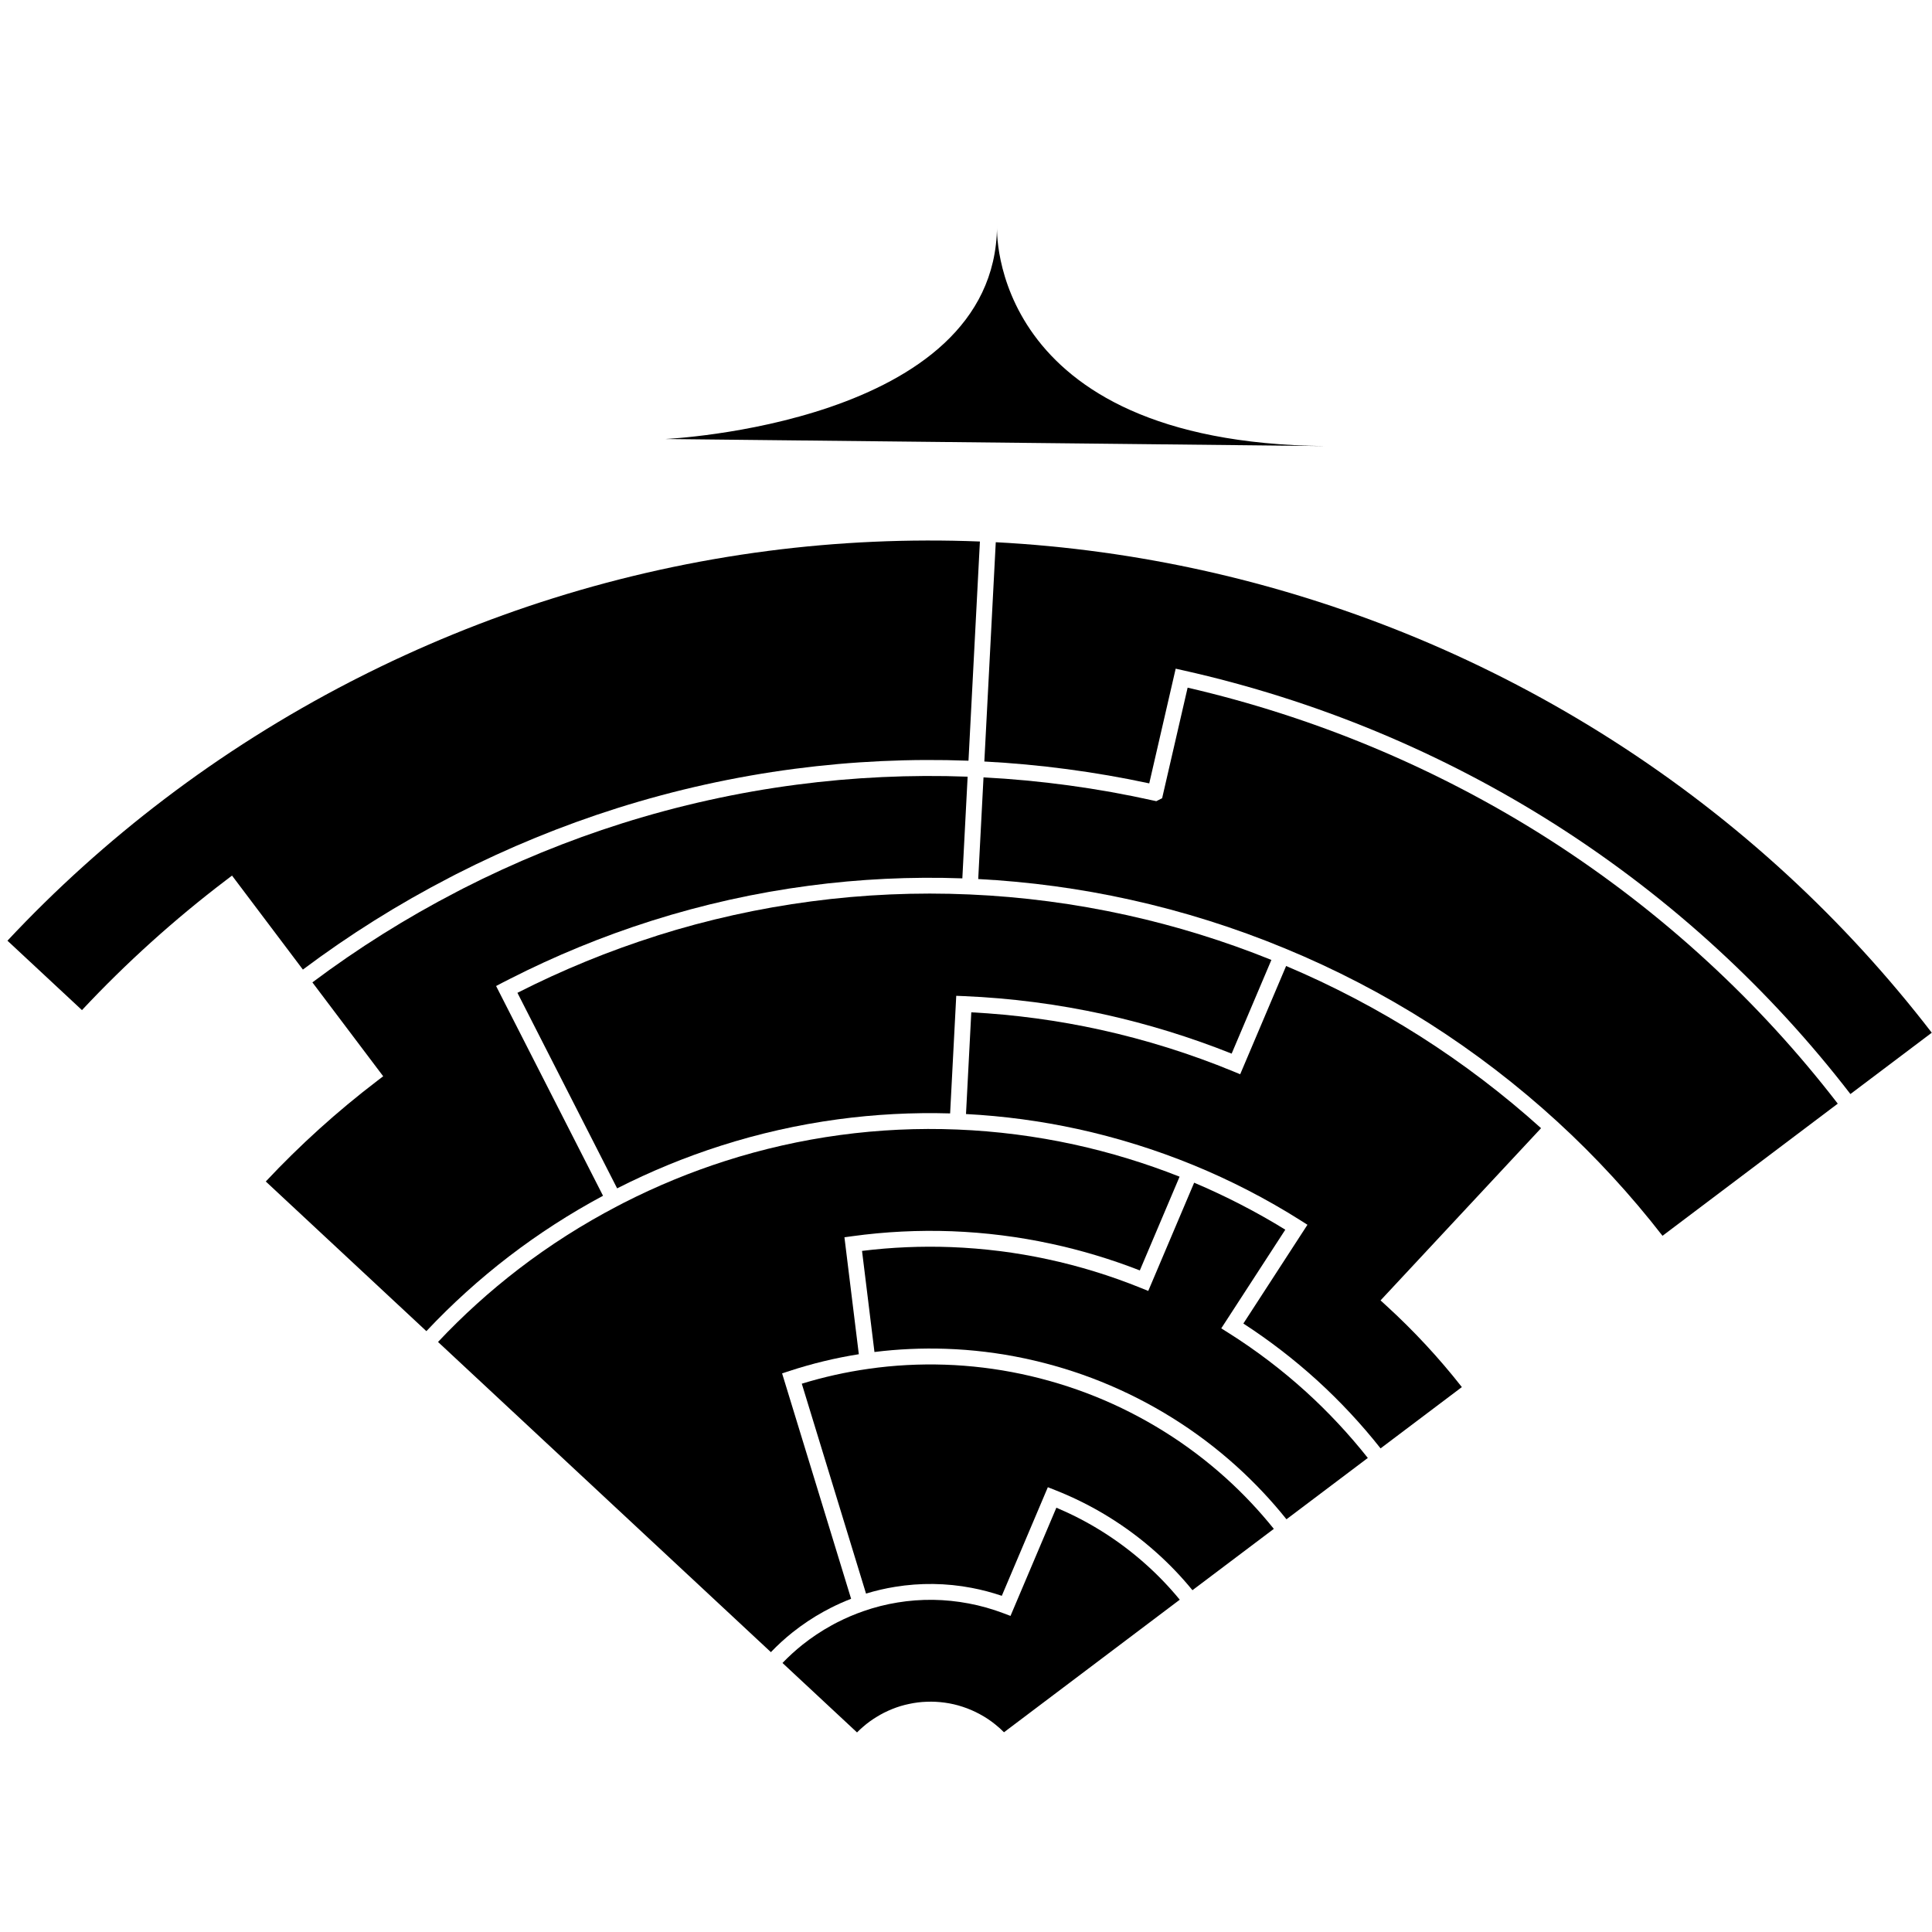
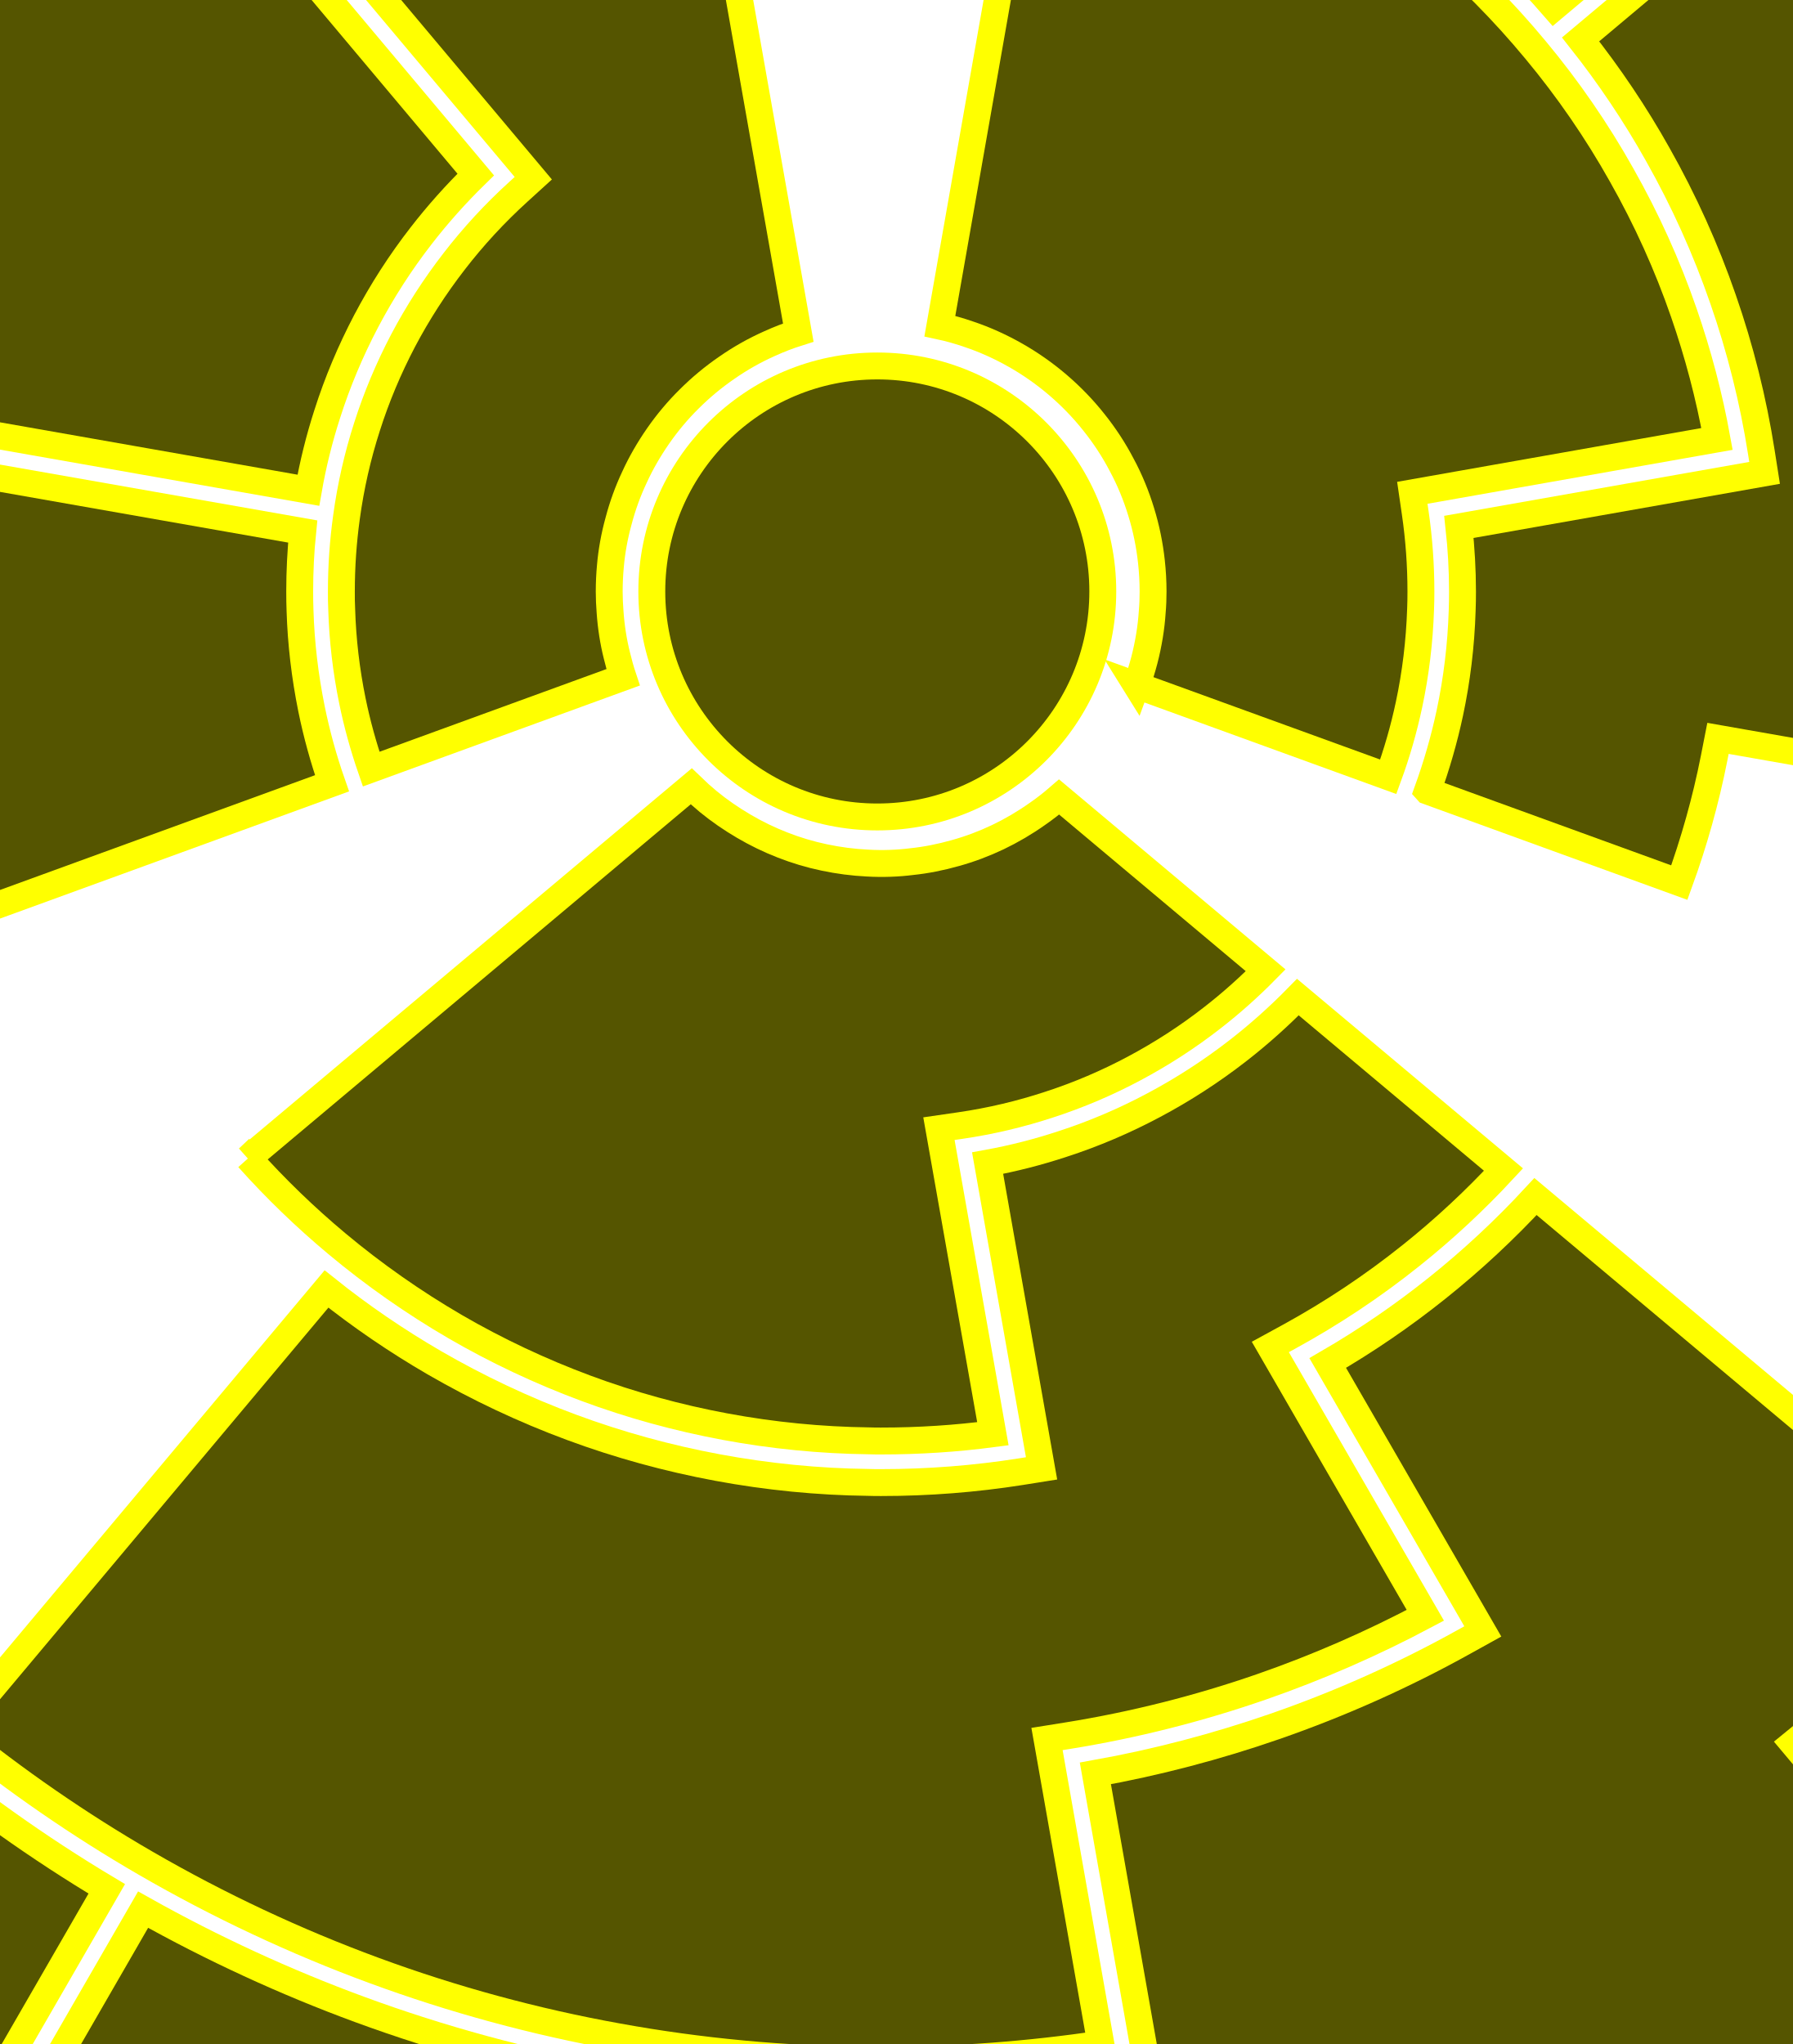
- <svg xmlns="http://www.w3.org/2000/svg" id="Layer_2" data-name="Layer 2" viewBox="0 0 160 160" preserveAspectRatio="xMaxYMid" class="min-h-0 w-full min-w-0 flex-1" version="1.1" width="160" height="160">
+ <svg xmlns="http://www.w3.org/2000/svg" id="Layer_2" data-name="Layer 2" viewBox="0 0 200 228" preserveAspectRatio="xMaxYMid" class="min-h-0 w-full min-w-0 flex-1" version="1.1" width="200" height="228">
  <defs id="defs6">
    <filter id="shadow" x="-0.5" y="-0.5" width="2" height="2">
      <feDropShadow dx="5" dy="5" stdDeviation="2" flood-color="rgba(255,255,0, 1.0)" />
    </filter>
    <filter id="glow">
      <feGaussianBlur class="blur" result="coloredBlur" stdDeviation="4" id="feGaussianBlur1" />
      <feMerge id="feMerge4">
        <feMergeNode in="coloredBlur" id="feMergeNode1" />
        <feMergeNode in="coloredBlur" id="feMergeNode2" />
        <feMergeNode in="coloredBlur" id="feMergeNode3" />
        <feMergeNode in="SourceGraphic" id="feMergeNode4" />
      </feMerge>
    </filter>
    <filter id="glow-red" x="-0.5" y="-0.5" width="2" height="2">
      <feGaussianBlur in="SourceGraphic" result="blur" stdDeviation="6" id="feGaussianBlur4" />
      <feFlood flood-color="rgba(255,0,0,0.6)" result="color" id="feFlood4" />
      <feComposite in="color" in2="blur" operator="in" result="redGlow" id="feComposite4" />
      <feMerge id="feMerge6">
        <feMergeNode in="redGlow" id="feMergeNode5" />
        <feMergeNode in="SourceGraphic" id="feMergeNode6" />
      </feMerge>
    </filter>
- 
- =</defs>
-   <path id="1-1" data-name="1" data-faction="cyborgs" class="sector captured " d="m 87.483,124.864 -3.798,8.959 -0.592,-0.224 c -0.94,-0.356 -1.907,-0.627 -2.872,-0.808 -0.97,-0.184 -1.963,-0.286 -2.949,-0.3 -0.985,-0.011 -1.972,0.061 -2.932,0.22 -0.957,0.154 -1.911,0.395 -2.834,0.719 -0.725,0.251 -1.447,0.558 -2.152,0.917 -0.169,0.086 -0.335,0.171 -0.496,0.265 -0.842,0.461 -1.65,1 -2.409,1.605 -0.575,0.458 -1.128,0.964 -1.647,1.503 l 6.173,5.752 c 0.163,-0.166 0.336,-0.325 0.515,-0.478 0.347,-0.304 0.735,-0.584 1.142,-0.827 0.171,-0.105 0.358,-0.212 0.548,-0.309 0.246,-0.125 0.491,-0.235 0.726,-0.329 0.435,-0.177 0.903,-0.318 1.386,-0.417 0.475,-0.104 0.968,-0.166 1.46,-0.18 0.482,-0.021 0.985,0.005 1.489,0.074 0.511,0.07 1.009,0.185 1.478,0.341 0.491,0.16 0.968,0.365 1.416,0.609 0.458,0.245 0.895,0.535 1.297,0.861 0.248,0.198 0.487,0.412 0.714,0.642 l 14.557,-10.978 c -0.864,-1.053 -1.808,-2.037 -2.819,-2.938 -1.166,-1.043 -2.438,-1.994 -3.788,-2.825 -1.151,-0.708 -2.366,-1.331 -3.613,-1.858 z" style="stroke-width:0.263" />
-   <path id="1-2" data-name="2" data-faction="cyborgs" class="sector captured " d="m 66.401,114.591 5.32,17.384 c 0.79,-0.243 1.598,-0.431 2.408,-0.56 1.034,-0.17 2.097,-0.249 3.16,-0.236 1.066,0.014 2.136,0.121 3.179,0.322 0.836,0.158 1.674,0.38 2.497,0.657 l 3.813,-8.993 0.594,0.234 c 1.53,0.601 3.015,1.343 4.415,2.205 v 0 c 1.415,0.872 2.752,1.869 3.973,2.964 1.073,0.955 2.078,2.006 2.994,3.126 l 6.739,-5.08 c -1.202,-1.497 -2.533,-2.91 -3.964,-4.202 -1.585,-1.431 -3.31,-2.733 -5.129,-3.865 -1.803,-1.125 -3.723,-2.103 -5.709,-2.902 -1.97,-0.793 -4.025,-1.415 -6.105,-1.857 -2.08,-0.441 -4.206,-0.7 -6.316,-0.77 -2.125,-0.071 -4.256,0.042 -6.331,0.341 -1.866,0.263 -3.726,0.677 -5.542,1.234 z" style="stroke-width:0.263" />
-   <path id="1-3" data-name="3" data-faction="cyborgs" class="sector captured " d="m 97.683,97.445 c -2.83,-1.119 -5.76,-2.012 -8.721,-2.66 -3.17,-0.692 -6.428,-1.111 -9.68,-1.242 -3.248,-0.133 -6.52,0.021 -9.726,0.457 -3.209,0.435 -6.4,1.155 -9.48,2.143 -2.869,0.916 -5.703,2.083 -8.422,3.468 -0.176,0.089 -0.349,0.178 -0.517,0.27 -2.869,1.497 -5.618,3.246 -8.176,5.207 -2.39,1.834 -4.637,3.867 -6.686,6.047 l 27.567,25.689 c 0.562,-0.587 1.162,-1.135 1.79,-1.635 0.819,-0.65 1.69,-1.233 2.592,-1.728 0.172,-0.096 0.354,-0.192 0.539,-0.286 0.564,-0.288 1.141,-0.546 1.722,-0.771 l -5.715,-18.667 0.612,-0.2 c 1.876,-0.614 3.804,-1.08 5.742,-1.386 l -1.191,-9.685 0.642,-0.088 c 2.723,-0.376 5.5,-0.513 8.257,-0.411 2.764,0.105 5.532,0.453 8.224,1.037 2.477,0.531 4.944,1.274 7.34,2.207 l 3.292,-7.763 z" style="stroke-width:0.263" />
-   <path id="1-4" data-name="4" data-faction="cyborgs" class="sector captured " d="m 71.39,103.597 1.029,8.37 c 1.939,-0.242 3.92,-0.331 5.898,-0.265 2.187,0.071 4.386,0.34 6.542,0.796 2.153,0.457 4.281,1.102 6.322,1.923 2.056,0.828 4.047,1.841 5.915,3.007 1.885,1.175 3.671,2.522 5.313,4.007 1.492,1.349 2.88,2.822 4.131,4.385 l 6.737,-5.079 c -1.546,-1.952 -3.261,-3.79 -5.104,-5.467 -1.998,-1.814 -4.173,-3.467 -6.469,-4.91 l -0.565,-0.355 5.305,-8.172 c -2.403,-1.48 -4.938,-2.785 -7.549,-3.891 l -3.802,8.964 -0.599,-0.243 c -2.513,-1.018 -5.112,-1.817 -7.726,-2.379 -2.62,-0.568 -5.311,-0.905 -7.997,-1.008 -2.463,-0.093 -4.944,0.012 -7.385,0.315 z" style="stroke-width:0.263" />
-   <path id="1-5" data-name="5" data-faction="cyborgs" class="sector captured " d="M 80.438,83.84 80,92.26 c 3.109,0.162 6.216,0.579 9.243,1.24 3.25,0.71 6.465,1.712 9.554,2.975 3.1,1.267 6.099,2.816 8.918,4.598 l 0.562,0.357 -5.307,8.179 c 2.155,1.398 4.2,2.975 6.093,4.692 1.903,1.732 3.675,3.629 5.27,5.648 l 6.732,-5.076 c -1.888,-2.409 -3.987,-4.67 -6.243,-6.73 l -0.491,-0.449 13.293,-14.263 C 124.52,90.635 121.161,88.078 117.626,85.829 114.093,83.585 110.357,81.625 106.511,80 l -3.804,8.965 -0.601,-0.248 C 98.569,87.262 94.886,86.109 91.154,85.285 87.632,84.51 84.03,84.024 80.439,83.836 Z" style="stroke-width:0.263" />
-   <path id="1-6" data-name="6" data-faction="cyborgs" class="sector captured " d="m 54.421,77.485 -0.053,0.018 c -3.927,1.243 -7.801,2.827 -11.517,4.718 l 8.257,16.194 c 2.767,-1.407 5.65,-2.592 8.567,-3.524 3.152,-1.01 6.417,-1.747 9.703,-2.192 3.068,-0.416 6.196,-0.582 9.307,-0.491 l 0.507,-9.739 0.65,0.026 c 3.883,0.163 7.781,0.67 11.592,1.509 v 0 c 3.592,0.792 7.145,1.888 10.566,3.253 l 3.291,-7.76 C 101.43,77.937 97.413,76.692 93.34,75.791 89.058,74.843 84.669,74.265 80.294,74.075 c -4.385,-0.194 -8.8,-2e-4 -13.123,0.575 -4.31,0.568 -8.598,1.519 -12.749,2.832 z" style="stroke-width:0.263" />
-   <path id="1-7" data-name="7" data-faction="cyborgs" class="sector captured " d="m 31.742,89.126 -0.52,0.398 c -3.295,2.513 -6.391,5.312 -9.211,8.322 l 13.3,12.394 c 2.098,-2.234 4.4,-4.316 6.847,-6.194 2.448,-1.876 5.064,-3.562 7.782,-5.018 l -8.856,-17.37 0.575,-0.302 c 0.183,-0.093 0.365,-0.186 0.548,-0.279 3.777,-1.925 7.717,-3.543 11.712,-4.808 l 0.05,-0.017 c 4.241,-1.344 8.623,-2.32 13.027,-2.9 4.185,-0.557 8.455,-0.762 12.701,-0.61 l 0.438,-8.421 c -4.715,-0.176 -9.475,0.046 -14.158,0.662 -4.884,0.639 -9.75,1.717 -14.467,3.206 -4.483,1.414 -8.901,3.223 -13.133,5.379 -0.178,0.091 -0.356,0.181 -0.529,0.276 -4.198,2.171 -8.221,4.696 -11.977,7.513 l 5.866,7.778 z" style="stroke-width:0.263" />
-   <path id="1-8" data-name="8" data-faction="cyborgs" class="sector captured " d="m 81.45,64.377 -0.438,8.421 c 4.231,0.222 8.471,0.796 12.612,1.716 4.365,0.965 8.667,2.322 12.787,4.028 4.126,1.7 8.136,3.781 11.918,6.184 3.786,2.41 7.375,5.165 10.671,8.188 3.145,2.884 6.064,6.055 8.681,9.43 l 14.515,-10.944 c -3.255,-4.223 -6.885,-8.185 -10.794,-11.777 -4.06,-3.742 -8.491,-7.152 -13.167,-10.141 -4.65,-2.967 -9.602,-5.547 -14.716,-7.67 -4.897,-2.033 -9.996,-3.668 -15.165,-4.863 l -2.111,9.155 -0.482,0.246 -0.232,-0.05 C 90.906,65.27 86.173,64.625 81.452,64.379 Z" style="stroke-width:0.263" />
-   <path id="1-9" data-name="9" data-faction="cyborgs" class="sector in_progress " d="m 81.154,44.846 c -5.866,-0.235 -11.77,0.029 -17.556,0.78 -6.018,0.78 -12.002,2.098 -17.789,3.917 -5.557,1.743 -11.033,3.982 -16.274,6.652 -0.18,0.092 -0.363,0.185 -0.543,0.277 -5.406,2.793 -10.578,6.056 -15.374,9.704 -4.649,3.531 -9.021,7.473 -13.001,11.728 l 6.171,5.749 C 10.436,79.755 14.439,76.143 18.69,72.912 l 0.525,-0.4 5.869,7.785 c 3.814,-2.861 7.9,-5.424 12.154,-7.623 0.171,-0.093 0.358,-0.188 0.548,-0.285 4.295,-2.188 8.781,-4.026 13.332,-5.463 v 0 c 4.79,-1.512 9.731,-2.607 14.692,-3.256 4.761,-0.626 9.602,-0.851 14.396,-0.671 l 0.946,-18.158 z" style="stroke-width:0.263" />
-   <path id="1-10" data-name="10" data-faction="cyborgs" class="sector lost " d="m 82.465,44.907 -0.946,18.158 c 4.579,0.239 9.167,0.848 13.657,1.811 l 2.189,-9.499 0.636,0.142 c 5.463,1.222 10.852,2.928 16.019,5.074 5.185,2.152 10.205,4.768 14.918,7.776 4.741,3.03 9.234,6.487 13.35,10.28 3.968,3.648 7.649,7.666 10.956,11.955 l 6.737,-5.079 c -3.602,-4.678 -7.614,-9.061 -11.935,-13.043 -4.483,-4.132 -9.364,-7.893 -14.507,-11.178 -5.128,-3.278 -10.583,-6.13 -16.218,-8.474 C 111.705,50.495 105.845,48.634 99.904,47.302 94.175,46.017 88.313,45.21 82.464,44.904 Z" style="stroke-width:0.263" />
-   <path id="1-11" data-name="11" data-faction="cyborgs" class="sector lost" d="M 109.675,36.943 55.082,36.357 c 0,0 27.314,-1.211 27.488,-17.587 0,0 -0.865,17.871 27.103,18.171 z" style="stroke-width:0.263" />
+   </defs>
+   <path id="0-1" data-name="1" data-faction="bugs" class="sector lost idle" d="m 126.757,76.437 28.097,10.21 c 0.969,-2.646 1.742,-5.347 2.32,-8.068 0.736,-3.447 1.165,-7.015 1.286,-10.62 0.028,-0.671 0.037,-1.314 0.037,-1.975 0,-2.953 -0.214,-5.906 -0.633,-8.776 l -0.326,-2.236 33.985,-6.009 c -0.866,-4.788 -2.115,-9.512 -3.698,-14.077 -1.826,-5.292 -4.164,-10.462 -6.95,-15.381 -2.748,-4.9 -5.972,-9.586 -9.586,-13.927 -3.596,-4.341 -7.602,-8.394 -11.925,-12.027 -4.276,-3.624 -8.943,-6.903 -13.862,-9.745 -4.91,-2.823 -10.089,-5.208 -15.381,-7.09 -4.574,-1.64 -9.316,-2.916 -14.114,-3.82 l -11.17,63.479 c 1.09,0.233 2.161,0.54 3.214,0.904 1.789,0.596 3.559,1.397 5.245,2.357 1.64,0.932 3.223,2.04 4.695,3.298 1.481,1.267 2.823,2.655 4.006,4.146 1.211,1.509 2.264,3.121 3.13,4.788 0.876,1.621 1.612,3.4 2.171,5.245 0.55,1.779 0.932,3.643 1.137,5.524 0.121,1.09 0.186,2.217 0.186,3.354 0,0.764 -0.028,1.519 -0.093,2.254 -0.112,1.742 -0.41,3.577 -0.885,5.413 -0.252,0.95 -0.54,1.882 -0.876,2.795 z" style="stroke-width:3;fill:#555500;fill-opacity:1;stroke:#ffff00;stroke-opacity:1;stroke-dasharray:none" />
+   <path id="0-2" data-name="2" data-faction="bugs" class="sector lost idle" d="m 159.233,88.241 28.088,10.21 c 1.649,-4.537 2.953,-9.186 3.875,-13.853 l 0.438,-2.236 34.013,5.981 c 1.174,-6.708 1.817,-13.546 1.91,-20.374 0,-0.661 0.019,-1.332 0.019,-1.984 0,-6.968 -0.559,-13.955 -1.668,-20.765 -1.211,-7.537 -3.102,-14.99 -5.627,-22.154 -2.515,-7.164 -5.711,-14.179 -9.502,-20.849 -3.372,-5.944 -7.257,-11.673 -11.571,-17.048 L 176.309,4.396 c 3.205,4.052 6.093,8.347 8.599,12.819 2.916,5.161 5.366,10.592 7.285,16.145 1.928,5.534 3.372,11.3 4.285,17.132 l 0.354,2.254 -34.097,6.027 c 0.261,2.376 0.401,4.788 0.401,7.201 0,0.717 -0.009,1.435 -0.037,2.143 -0.121,3.857 -0.587,7.714 -1.379,11.421 -0.624,2.925 -1.463,5.841 -2.497,8.692 z" style="stroke-width:3;fill:#555500;fill-opacity:1;stroke:#ffff00;stroke-opacity:1;stroke-dasharray:none" />
+   <path id="0-3" data-name="3" data-faction="bugs" class="sector lost idle" d="m 133.884,-26.868 c 4.788,1.835 9.465,4.062 13.946,6.633 5.161,2.981 10.061,6.419 14.542,10.22 3.931,3.307 7.621,6.95 10.984,10.825 L 222.703,-40.637 c -5.795,-6.745 -12.157,-13.052 -18.94,-18.781 -7.416,-6.232 -15.399,-11.831 -23.737,-16.629 -7.686,-4.434 -15.781,-8.263 -24.119,-11.394 z" style="stroke-width:3;fill:#555500;fill-opacity:1;stroke:#ffff00;stroke-opacity:1;stroke-dasharray:none" />
+   <path id="0-4" data-name="4" data-faction="bugs" class="sector lost idle" d="m 256.651,123.66 28.097,10.22 c 3.698,-10.154 6.568,-20.663 8.552,-31.283 2.115,-11.31 3.242,-22.964 3.354,-34.628 0.019,-0.68 0.019,-1.332 0.019,-1.984 0,-11.002 -0.904,-22.032 -2.702,-32.774 C 292.061,21.743 289.117,10.377 285.223,-0.578 281.32,-11.543 276.41,-22.229 270.625,-32.346 265.24,-41.755 259.026,-50.801 252.142,-59.26 l -49.356,41.438 c 4.49,5.599 8.543,11.561 12.055,17.747 3.922,6.903 7.229,14.17 9.838,21.595 2.618,7.425 4.574,15.148 5.832,22.955 1.146,7.052 1.723,14.281 1.723,21.511 0,0.68 0,1.369 -0.019,2.05 -0.102,7.08 -0.764,14.17 -1.984,21.119 l 34.041,5.99 -0.438,2.32 c -1.677,8.888 -4.099,17.682 -7.192,26.197 z" style="stroke-width:3;fill:#555500;fill-opacity:1;stroke:#ffff00;stroke-opacity:1;stroke-dasharray:none" />
+   <path id="0-5" data-name="5" data-faction="bugs" class="sector lost idle" d="m 252.738,-65.846 1.5,1.798 c 7.658,9.186 14.533,19.07 20.439,29.392 5.916,10.35 10.946,21.287 14.943,32.513 3.987,11.217 7.006,22.852 8.953,34.59 1.817,10.89 2.739,22.06 2.758,33.212 h 29.877 c -0.019,-12.931 -1.099,-25.861 -3.223,-38.457 -2.245,-13.434 -5.711,-26.756 -10.304,-39.612 -4.574,-12.828 -10.35,-25.349 -17.142,-37.218 -6.791,-11.859 -14.673,-23.178 -23.43,-33.65 -8.738,-10.471 -18.492,-20.244 -28.964,-29.066 -10.481,-8.813 -21.781,-16.741 -33.584,-23.56 -11.869,-6.847 -24.389,-12.66 -37.227,-17.281 -12.092,-4.369 -24.66,-7.742 -37.376,-10.043 l -11.17,63.461 c 9.018,1.64 17.924,4.043 26.523,7.136 9.363,3.363 18.464,7.583 27.044,12.549 8.571,4.938 16.778,10.695 24.408,17.104 6.996,5.897 13.546,12.4 19.508,19.349 z" style="stroke-width:3;fill:#555500;fill-opacity:1;stroke:#ffff00;stroke-opacity:1;stroke-dasharray:none" />
+   <path id="0-6" data-name="6" data-faction="bugs" class="sector lost idle" d="m 289.127,135.473 28.088,10.21 c 4.388,-12.046 7.788,-24.51 10.099,-37.096 l 0.419,-2.273 68.054,11.98 c 2.888,-16.555 4.397,-33.482 4.49,-50.353 0.019,-0.68 0.019,-1.323 0.019,-1.956 0,-17.03 -1.435,-34.125 -4.257,-50.8 -2.804,-16.638 -7.052,-33.119 -12.633,-49.04 l -32.457,11.831 -0.792,-2.208 c -5.003,-13.974 -11.244,-27.641 -18.548,-40.646 l -25.88,14.952 c 6.437,11.505 11.934,23.588 16.35,35.941 4.686,13.117 8.217,26.709 10.508,40.413 2.18,12.949 3.279,26.253 3.279,39.547 0,0.68 0,1.36 -0.009,2.031 l -0.037,2.292 h -34.544 c -0.233,11.179 -1.369,22.312 -3.4,33.146 -2.031,10.872 -4.975,21.632 -8.757,32.019 z" style="stroke-width:3;fill:#555500;fill-opacity:1;stroke:#ffff00;stroke-opacity:1;stroke-dasharray:none" />
+   <path id="0-7" data-name="7" data-faction="bugs" class="sector lost idle" d="m 333.331,-71.25 1.165,2.031 c 7.546,13.164 14.021,27.026 19.247,41.223 l 28.088,-10.238 c -5.823,-15.837 -13.033,-31.283 -21.464,-45.947 -8.766,-15.288 -18.977,-29.923 -30.352,-43.515 -11.338,-13.555 -23.942,-26.197 -37.478,-37.572 -12.949,-10.881 -26.877,-20.737 -41.438,-29.299 l -32.196,55.812 c 11.319,6.689 22.154,14.365 32.243,22.852 10.685,8.99 20.626,18.967 29.541,29.644 8.431,10.08 16.07,20.942 22.722,32.299 z" style="stroke-width:3;fill:#555500;fill-opacity:1;stroke:#ffff00;stroke-opacity:1;stroke-dasharray:none" />
+   <path id="0-8" data-name="8" data-faction="bugs" class="sector lost idle" d="m 249.403,-200.948 2.022,1.165 c 15.53,8.971 30.37,19.377 44.121,30.939 13.741,11.552 26.551,24.389 38.056,38.149 11.049,13.201 21.017,27.371 29.644,42.164 l 25.88,-14.952 c -9.53,-16.331 -20.505,-31.935 -32.643,-46.431 -12.651,-15.111 -26.69,-29.187 -41.736,-41.829 -15.073,-12.679 -31.358,-24.091 -48.387,-33.929 -16.443,-9.493 -33.724,-17.598 -51.415,-24.129 l -23.607,64.923 -2.189,-0.792 c -14.039,-5.068 -28.554,-8.962 -43.198,-11.589 l -5.18,29.439 c 12.987,2.338 25.805,5.785 38.149,10.248 12.362,4.453 24.445,9.987 35.951,16.48 z" style="stroke-width:3;fill:#555500;fill-opacity:1;stroke:#ffff00;stroke-opacity:1;stroke-dasharray:none" />
+   <path id="0-9" data-name="9" data-faction="bugs" class="sector lost idle" d="m 386.535,170.883 60.564,22.023 c 7.127,-19.573 12.623,-39.863 16.331,-60.359 3.838,-21.194 5.832,-42.938 5.944,-64.635 0,-0.652 0,-1.295 0,-1.938 0,-21.092 -1.789,-42.23 -5.301,-62.818 -3.503,-20.607 -8.794,-41.009 -15.744,-60.675 l -32.466,11.831 -0.792,-2.199 c -6.381,-17.775 -14.328,-35.112 -23.635,-51.555 l -25.88,14.952 c 8.45,14.971 15.66,30.724 21.446,46.85 6.055,16.853 10.639,34.367 13.62,52.039 2.869,16.937 4.323,34.292 4.323,51.583 0,0.671 0,1.36 -0.019,2.031 -0.102,17.868 -1.779,35.848 -4.975,53.39 -3.056,16.769 -7.565,33.407 -13.424,49.487 z" style="stroke-width:3;fill:#555500;fill-opacity:1;stroke:#ffff00;stroke-opacity:1;stroke-dasharray:none" />
+   <path id="0-10" data-name="10" data-faction="bugs" class="sector lost idle" d="m 158.73,-269.886 c 18.874,3.363 37.572,8.375 55.607,14.906 18.707,6.754 36.985,15.25 54.34,25.274 17.272,9.977 33.771,21.548 49.058,34.395 15.25,12.819 29.485,27.091 42.313,42.407 12.81,15.297 24.343,31.824 34.274,49.114 9.558,16.61 17.738,34.143 24.343,52.133 l 28.097,-10.238 c -7.201,-19.629 -16.126,-38.745 -26.551,-56.865 -10.788,-18.753 -23.327,-36.715 -37.273,-53.372 -13.927,-16.638 -29.411,-32.14 -46.003,-46.077 -16.61,-13.974 -34.553,-26.551 -53.316,-37.385 -18.818,-10.862 -38.68,-20.113 -59.045,-27.473 -19.648,-7.117 -40.05,-12.586 -60.657,-16.256 l -5.18,29.439 z" style="stroke-width:3;fill:#555500;fill-opacity:1;stroke:#ffff00;stroke-opacity:1;stroke-dasharray:none" />
+   <path id="0-11" data-name="11" data-faction="bugs" class="sector lost" d="M 472.522,-53.698 369.17,-217.297 c 0,0 56.185,78.953 105.253,47.95 0,0 -54.853,31.824 -1.9,115.649 z" style="stroke-width:3;fill:#555500;fill-opacity:1;stroke:#ffff00;stroke-opacity:1;stroke-dasharray:none" />
+   <path id="1-1" data-name="1" data-faction="cyborgs" class="sector captured" d="M 37.305,-6.531 59.486,19.88 57.828,21.389 c -2.636,2.394 -5.049,5.012 -7.173,7.77 -2.143,2.767 -4.062,5.739 -5.692,8.832 -1.621,3.093 -2.981,6.326 -4.025,9.614 -1.053,3.27 -1.826,6.67 -2.292,10.108 -0.373,2.692 -0.568,5.469 -0.568,8.273 0,0.671 0,1.332 0.037,1.994 0.102,3.4 0.503,6.819 1.192,10.192 0.522,2.553 1.23,5.115 2.096,7.621 L 69.501,75.552 c -0.261,-0.783 -0.484,-1.584 -0.68,-2.394 -0.401,-1.584 -0.661,-3.261 -0.773,-4.937 -0.056,-0.708 -0.093,-1.472 -0.093,-2.227 0,-0.978 0.047,-1.928 0.13,-2.823 0.14,-1.658 0.447,-3.363 0.913,-5.049 0.438,-1.668 1.034,-3.326 1.779,-4.9 0.708,-1.556 1.602,-3.102 2.627,-4.583 1.043,-1.5 2.208,-2.888 3.456,-4.118 1.295,-1.295 2.711,-2.469 4.202,-3.494 1.509,-1.053 3.13,-1.966 4.807,-2.711 1.025,-0.466 2.087,-0.876 3.177,-1.22 L 77.802,-26.542 c -4.714,1.034 -9.344,2.431 -13.816,4.174 -5.17,2.003 -10.22,4.49 -15.017,7.416 -4.09,2.497 -8.012,5.329 -11.682,8.422 z" style="stroke-width:3;fill:#555500;fill-opacity:1;stroke:#ffff00;stroke-opacity:1;stroke-dasharray:none" />
+   <path id="1-2" data-name="2" data-faction="cyborgs" class="sector captured" d="m -29.063,43.515 63.461,11.17 c 0.503,-2.888 1.211,-5.739 2.105,-8.506 1.127,-3.54 2.59,-7.024 4.341,-10.359 1.761,-3.344 3.82,-6.549 6.13,-9.521 1.845,-2.385 3.894,-4.677 6.093,-6.829 L 30.802,-7.044 32.498,-8.543 c 4.36,-3.866 9.092,-7.36 14.067,-10.397 v 0 c 5.031,-3.065 10.331,-5.683 15.753,-7.779 4.742,-1.854 9.679,-3.335 14.691,-4.425 L 71.811,-60.601 c -6.661,1.388 -13.266,3.317 -19.648,5.757 -7.071,2.702 -13.955,6.055 -20.458,9.977 -6.456,3.885 -12.633,8.375 -18.353,13.359 -5.673,4.947 -10.946,10.434 -15.688,16.294 -4.742,5.86 -8.981,12.157 -12.595,18.707 -3.643,6.596 -6.717,13.508 -9.111,20.542 -2.171,6.316 -3.857,12.856 -5.021,19.489 z" style="stroke-width:3;fill:#555500;fill-opacity:1;stroke:#ffff00;stroke-opacity:1;stroke-dasharray:none" />
+   <path id="1-3" data-name="3" data-faction="cyborgs" class="sector captured" d="m -32.873,-82.867 c -8.086,7.136 -15.623,14.952 -22.433,23.262 -7.285,8.897 -13.853,18.511 -19.498,28.572 -5.646,10.043 -10.425,20.626 -14.207,31.451 -3.792,10.835 -6.652,22.07 -8.487,33.389 -1.723,10.536 -2.599,21.362 -2.599,32.178 0,0.699 0,1.388 0.019,2.068 0.112,11.468 1.211,22.964 3.289,34.199 1.947,10.499 4.751,20.868 8.338,30.845 L 37.035,87.374 C 36.084,84.654 35.32,81.878 34.752,79.092 34.016,75.459 33.578,71.77 33.467,68.127 c -0.028,-0.699 -0.037,-1.425 -0.037,-2.161 0,-2.245 0.112,-4.481 0.335,-6.68 l -68.147,-11.99 0.354,-2.254 c 1.081,-6.912 2.711,-13.75 4.863,-20.365 l -32.504,-11.822 0.755,-2.171 c 3.195,-9.204 7.229,-18.194 11.99,-26.737 4.779,-8.561 10.331,-16.741 16.508,-24.306 5.664,-6.968 11.98,-13.564 18.781,-19.629 l -19.219,-22.89 z" style="stroke-width:3;fill:#555500;fill-opacity:1;stroke:#ffff00;stroke-opacity:1;stroke-dasharray:none" />
+   <path id="1-4" data-name="4" data-faction="cyborgs" class="sector captured" d="m -55.753,10.07 28.088,10.22 c 2.357,-6.512 5.264,-12.912 8.655,-19.051 3.745,-6.791 8.133,-13.303 13.042,-19.377 4.91,-6.065 10.369,-11.748 16.247,-16.871 5.925,-5.161 12.325,-9.819 19.014,-13.844 6.745,-4.062 13.872,-7.537 21.203,-10.331 6.661,-2.543 13.546,-4.556 20.495,-5.99 l -5.198,-29.448 c -8.655,1.742 -17.216,4.202 -25.479,7.322 -8.943,3.391 -17.663,7.602 -25.917,12.53 l -2.031,1.211 -17.272,-29.904 c -8.543,5.208 -16.741,11.114 -24.436,17.579 l 22.191,26.43 -1.733,1.5 c -7.257,6.298 -13.965,13.219 -19.946,20.57 -6.009,7.36 -11.403,15.316 -16.052,23.635 -4.257,7.63 -7.919,15.632 -10.89,23.83 z" style="stroke-width:3;fill:#555500;fill-opacity:1;stroke:#ffff00;stroke-opacity:1;stroke-dasharray:none" />
+   <path id="1-5" data-name="5" data-faction="cyborgs" class="sector captured" d="m -103.591,-50.298 25.889,14.934 c 5.515,-9.558 11.831,-18.697 18.79,-27.194 7.471,-9.12 15.809,-17.663 24.771,-25.386 8.99,-7.751 18.707,-14.729 28.87,-20.765 l 2.031,-1.202 17.291,29.923 c 7.881,-4.556 16.154,-8.478 24.622,-11.692 8.533,-3.223 17.374,-5.767 26.318,-7.555 L 59.794,-128.664 c -10.648,2.087 -21.166,5.077 -31.302,8.887 l -2.208,0.829 -23.653,-64.933 c -13.825,5.301 -27.305,11.794 -40.096,19.34 -12.772,7.546 -24.976,16.191 -36.295,25.722 l 22.191,26.439 -1.751,1.5 c -10.285,8.832 -19.852,18.604 -28.46,29.066 -8.114,9.875 -15.446,20.467 -21.818,31.507 z" style="stroke-width:3;fill:#555500;fill-opacity:1;stroke:#ffff00;stroke-opacity:1;stroke-dasharray:none" />
+   <path id="1-6" data-name="6" data-faction="cyborgs" class="sector captured" d="m -165.524,21.64 -0.028,0.196 c -2.394,14.403 -3.624,29.187 -3.633,43.962 l 64.43,-0.019 c 0.009,-11.002 0.904,-22.014 2.655,-32.727 1.882,-11.58 4.807,-23.076 8.692,-34.171 3.624,-10.359 8.133,-20.505 13.424,-30.184 l -29.942,-17.272 1.127,-2.012 c 6.763,-11.999 14.635,-23.495 23.421,-34.181 v 0 c 8.282,-10.071 17.458,-19.526 27.277,-28.134 l -19.21,-22.88 c -11.142,9.689 -21.539,20.374 -30.939,31.786 -9.884,11.999 -18.772,24.93 -26.411,38.438 -7.667,13.536 -14.16,27.79 -19.303,42.369 -5.142,14.524 -9.037,29.597 -11.571,44.819 z" style="stroke-width:3;fill:#555500;fill-opacity:1;stroke:#ffff00;stroke-opacity:1;stroke-dasharray:none" />
+   <path id="1-7" data-name="7" data-faction="cyborgs" class="sector captured" d="m -165.254,111.997 0.419,2.282 c 2.636,14.449 6.493,28.731 11.459,42.481 l 60.545,-22.06 c -3.68,-10.22 -6.549,-20.84 -8.543,-31.591 -1.984,-10.751 -3.102,-21.725 -3.326,-32.653 l -69.106,0.019 -0.028,-2.301 c 0,-0.727 0,-1.453 0,-2.18 0,-15.027 1.23,-30.072 3.661,-44.726 l 0.028,-0.186 c 2.581,-15.558 6.549,-30.967 11.803,-45.807 4.975,-14.114 11.198,-27.929 18.511,-41.093 l -25.889,-14.934 c -8.142,14.608 -15.101,29.998 -20.691,45.779 -5.841,16.452 -10.266,33.556 -13.154,50.847 -2.748,16.433 -4.146,33.296 -4.146,50.13 0,0.708 0,1.416 0.019,2.115 0.102,16.75 1.602,33.519 4.453,49.915 l 34.004,-6.009 z" style="stroke-width:3;fill:#555500;fill-opacity:1;stroke:#ffff00;stroke-opacity:1;stroke-dasharray:none" />
+   <path id="1-8" data-name="8" data-faction="cyborgs" class="sector captured" d="m -163.428,-84.814 25.889,14.934 c 7.509,-13.005 16.145,-25.47 25.712,-37.069 10.071,-12.232 21.278,-23.635 33.296,-33.901 12.008,-10.294 25.032,-19.61 38.708,-27.687 13.704,-8.077 28.181,-14.98 43.031,-20.523 14.17,-5.292 28.88,-9.409 43.748,-12.241 L 35.749,-264.753 c -18.576,3.484 -36.929,8.571 -54.564,15.139 -18.353,6.801 -36.249,15.306 -53.213,25.265 -16.853,9.912 -32.969,21.399 -47.903,34.134 -14.3,12.195 -27.669,25.666 -39.761,40.068 l 25.517,21.399 v 1.919 l -0.531,0.652 c -10.685,12.94 -20.337,26.849 -28.712,41.363 z" style="stroke-width:3;fill:#555500;fill-opacity:1;stroke:#ffff00;stroke-opacity:1;stroke-dasharray:none" />
+   <path id="1-9" data-name="9" data-faction="cyborgs" class="sector captured" d="m -225.584,-115.305 c -10.182,18.148 -18.846,37.218 -25.787,56.697 -7.22,20.262 -12.688,41.279 -16.256,62.483 -3.438,20.356 -5.18,41.251 -5.18,62.101 0,0.717 0,1.444 0,2.161 0.121,21.567 2.105,43.152 5.906,64.169 3.671,20.365 9.083,40.515 16.117,59.93 l 28.088,-10.238 c -6.437,-17.794 -11.403,-36.249 -14.766,-54.871 l -0.419,-2.301 34.031,-6.009 c -2.897,-16.648 -4.416,-33.677 -4.518,-50.651 -0.019,-0.689 -0.019,-1.435 -0.019,-2.189 0,-17.086 1.416,-34.208 4.202,-50.894 v 0 c 2.935,-17.561 7.425,-34.926 13.359,-51.639 5.683,-16.042 12.763,-31.693 21.045,-46.543 l -55.822,-32.206 z" style="stroke-width:3;fill:#555500;fill-opacity:1;stroke:#ffff00;stroke-opacity:1;stroke-dasharray:none" />
+   <path id="1-10" data-name="10" data-faction="cyborgs" class="sector captured" d="m -223.283,-119.348 55.822,32.206 c 8.124,-14.077 17.43,-27.585 27.697,-40.217 l -26.476,-22.2 1.472,-1.779 c 12.651,-15.288 26.709,-29.56 41.801,-42.425 15.139,-12.912 31.479,-24.557 48.564,-34.6 17.197,-10.099 35.345,-18.725 53.949,-25.619 17.905,-6.661 36.519,-11.822 55.384,-15.362 L 29.731,-298.794 c -20.57,3.848 -40.869,9.465 -60.396,16.704 -20.262,7.509 -39.994,16.871 -58.644,27.827 -18.604,10.918 -36.388,23.56 -52.859,37.581 -16.415,13.983 -31.721,29.495 -45.49,46.114 -13.275,16.024 -25.256,33.24 -35.634,51.22 z" style="stroke-width:3;fill:#555500;fill-opacity:1;stroke:#ffff00;stroke-opacity:1;stroke-dasharray:none" />
+   <path id="1-11" data-name="11" data-faction="cyborgs" class="sector captured" d="m -167.387,-219.924 -109.929,159.258 c 0,0 50.577,-82.661 2.804,-115.631 0,0 50.8,37.963 107.116,-43.627 z" style="stroke-width:3;fill:#555500;fill-opacity:1;stroke:#ffff00;stroke-opacity:1;stroke-dasharray:none" />
+   <path id="2-1" data-name="1" data-faction="illuminate" class="sector captured" d="m 27.7,129.185 c 3.056,3.419 6.381,6.624 9.894,9.558 4.099,3.428 8.543,6.54 13.182,9.242 4.621,2.683 9.53,4.993 14.57,6.866 5.003,1.863 10.229,3.298 15.53,4.285 5.301,0.988 10.704,1.519 16.07,1.584 0.484,0.019 0.913,0.019 1.332,0.019 4.192,0 8.375,-0.27 12.474,-0.81 l -6.018,-34.031 2.376,-0.345 c 3.391,-0.494 6.735,-1.286 9.95,-2.348 3.242,-1.053 6.419,-2.404 9.456,-4.025 3.046,-1.621 5.972,-3.512 8.683,-5.627 2.115,-1.64 4.118,-3.428 5.981,-5.319 L 118.14,88.902 c -0.783,0.68 -1.593,1.314 -2.431,1.891 -1.379,0.978 -2.869,1.854 -4.406,2.59 -1.528,0.727 -3.112,1.323 -4.723,1.77 -1.64,0.466 -3.289,0.792 -4.91,0.96 -1.453,0.186 -3.195,0.261 -4.919,0.158 -1.593,-0.075 -3.214,-0.289 -4.807,-0.624 -1.593,-0.335 -3.158,-0.801 -4.649,-1.388 -1.491,-0.578 -2.953,-1.286 -4.341,-2.105 -1.369,-0.801 -2.711,-1.723 -3.95,-2.739 -0.652,-0.54 -1.286,-1.109 -1.9,-1.705 L 27.681,129.203 Z" style="stroke-width:3;fill:#555500;fill-opacity:1;stroke:#ffff00;stroke-opacity:1;stroke-dasharray:none" />
+   <path id="2-2" data-name="2" data-faction="illuminate" class="sector captured" d="m -4.99,193.177 c 6.689,5.441 13.825,10.369 21.25,14.663 8.142,4.714 16.713,8.738 25.479,11.962 8.822,3.251 17.961,5.729 27.166,7.388 9.158,1.668 18.604,2.553 28.069,2.627 0.456,0.009 0.904,0.009 1.323,0 8.226,0 16.461,-0.615 24.501,-1.817 l -6.009,-34.022 2.329,-0.373 c 7.341,-1.183 14.608,-3.018 21.585,-5.441 6.279,-2.18 12.418,-4.863 18.287,-7.984 l -17.291,-29.932 2.096,-1.146 c 4.788,-2.618 9.363,-5.664 13.62,-9.074 v 0 c 3.643,-2.907 7.099,-6.121 10.294,-9.568 l -22.936,-19.238 c -2.087,2.133 -4.332,4.146 -6.708,5.99 -2.925,2.273 -6.074,4.313 -9.353,6.055 -3.279,1.751 -6.708,3.214 -10.192,4.341 -2.702,0.894 -5.506,1.612 -8.356,2.133 l 6.018,34.05 -2.338,0.373 c -5.077,0.801 -10.313,1.211 -15.548,1.211 -0.484,0 -0.978,0 -1.453,-0.019 -5.571,-0.065 -11.244,-0.624 -16.806,-1.658 -5.562,-1.034 -11.049,-2.543 -16.294,-4.49 -5.292,-1.956 -10.434,-4.388 -15.297,-7.201 -4.202,-2.441 -8.245,-5.198 -12.027,-8.226 l -41.41,49.384 z" style="stroke-width:3;fill:#555500;fill-opacity:1;stroke:#ffff00;stroke-opacity:1;stroke-dasharray:none" />
+   <path id="2-3" data-name="3" data-faction="illuminate" class="sector captured" d="m 99.275,234.475 0.028,64.42 c 12.679,-0.056 25.396,-1.137 37.823,-3.223 12.493,-2.096 24.874,-5.226 36.826,-9.335 l -11.822,-32.457 2.217,-0.783 c 10.788,-3.81 21.306,-8.589 31.274,-14.216 v 0 c 9.288,-5.236 18.213,-11.272 26.579,-17.961 L 200,194.472 l 1.826,-1.491 c 6.735,-5.496 13.07,-11.571 18.865,-18.073 l -49.412,-41.438 c -3.4,3.68 -7.08,7.108 -10.965,10.21 -3.838,3.074 -7.937,5.878 -12.213,8.356 l 17.3,29.942 -2.068,1.146 c -6.726,3.745 -13.834,6.922 -21.11,9.446 -6.493,2.254 -13.229,4.025 -20.039,5.245 l 6.009,34.041 -2.32,0.382 c -8.701,1.435 -17.645,2.189 -26.597,2.245 z" style="stroke-width:3;fill:#555500;fill-opacity:1;stroke:#ffff00;stroke-opacity:1;stroke-dasharray:none" />
+   <path id="2-4" data-name="4" data-faction="illuminate" class="sector captured" d="m -33.516,298.765 c 12.735,7.239 26.122,13.434 39.826,18.446 14.412,5.282 29.42,9.344 44.614,12.064 15.139,2.702 30.631,4.099 46.068,4.164 0.456,0.009 0.876,0 1.295,0.009 15.036,0 30.128,-1.258 44.838,-3.754 l 0.205,-0.037 c 14.421,-2.441 28.684,-6.093 42.453,-10.853 L 175.545,290.706 c -12.223,4.202 -24.874,7.416 -37.646,9.549 -13.005,2.18 -26.327,3.289 -39.602,3.289 -0.456,0 -0.913,0 -1.369,-0.009 l -2.273,-0.056 -0.028,-69.06 C 85.664,234.233 76.749,233.329 68.076,231.745 58.611,230.05 49.211,227.488 40.137,224.153 31.846,221.106 23.722,217.361 15.962,213.011 L -33.497,298.746 Z" style="stroke-width:3;fill:#555500;fill-opacity:1;stroke:#ffff00;stroke-opacity:1;stroke-dasharray:none" />
+   <path id="2-5" data-name="5" data-faction="illuminate" class="sector captured" d="m -93.772,299.053 c 12.232,10.099 25.321,19.266 38.95,27.305 L 11.909,210.691 C 4.307,206.145 -2.978,200.965 -9.788,195.263 -16.616,189.543 -22.998,183.283 -28.802,176.631 L -78.149,218.06 c 8.245,9.549 17.3,18.483 26.97,26.569 l 1.789,1.5 z" style="stroke-width:3;fill:#555500;fill-opacity:1;stroke:#ffff00;stroke-opacity:1;stroke-dasharray:none" />
+   <path id="2-6" data-name="6" data-faction="illuminate" class="sector captured" d="m -183.97,306.916 c 13.443,15.725 28.246,30.38 44.009,43.59 16.415,13.769 34.115,26.169 52.626,36.873 17.868,10.35 36.705,19.238 56.027,26.439 L 2.528,320.778 C -10.664,315.822 -23.557,309.785 -35.845,302.798 l -17.272,29.942 -2.022,-1.165 C -70.398,322.735 -85.006,312.496 -98.551,301.14 -111.482,290.315 -123.602,278.325 -134.613,265.497 l -49.347,41.438 z" style="stroke-width:3;fill:#555500;fill-opacity:1;stroke:#ffff00;stroke-opacity:1;stroke-dasharray:none" />
+   <path id="2-7" data-name="7" data-faction="illuminate" class="sector captured" d="m 146.228,333.886 5.198,29.439 c 16.424,-2.907 32.699,-7.22 48.397,-12.828 16.415,-5.86 32.448,-13.219 47.642,-21.874 15.176,-8.636 29.709,-18.669 43.189,-29.821 12.875,-10.648 24.958,-22.452 35.923,-35.103 l -22.899,-19.21 c -9.838,11.31 -20.682,21.883 -32.261,31.451 l -1.779,1.472 -44.438,-52.924 c -8.58,6.875 -17.747,13.08 -27.287,18.455 -9.521,5.366 -19.536,9.987 -29.802,13.75 l 23.653,64.942 -2.208,0.792 c -14.021,4.993 -28.591,8.85 -43.329,11.468 z" style="stroke-width:3;fill:#555500;fill-opacity:1;stroke:#ffff00;stroke-opacity:1;stroke-dasharray:none" />
+   <path id="2-8" data-name="8" data-faction="illuminate" class="sector captured" d="m -15.117,382.954 c 17.57,6.279 35.746,11.114 54.07,14.365 19.051,3.391 38.587,5.142 58.058,5.208 0.456,0 0.866,0 1.276,0 19.098,0 38.233,-1.612 56.865,-4.788 19.191,-3.261 38.196,-8.235 56.492,-14.785 17.579,-6.279 34.749,-14.095 51.071,-23.253 l -14.952,-25.889 c -14.831,8.301 -30.426,15.381 -46.366,21.073 -16.685,5.953 -33.994,10.471 -51.462,13.424 l -2.282,0.382 -6.009,-34.031 c -14.254,2.282 -28.824,3.438 -43.348,3.438 -0.456,0 -0.913,0 -1.36,-0.009 -15.651,-0.065 -31.423,-1.491 -46.822,-4.239 C 35.423,331.222 20.899,327.356 6.916,322.372 l -22.023,60.573 z" style="stroke-width:3;fill:#555500;fill-opacity:1;stroke:#ffff00;stroke-opacity:1;stroke-dasharray:none" />
+   <path id="2-9" data-name="9" data-faction="illuminate" class="sector in_progress" d="m 215.418,386.55 10.238,28.088 c 19.452,-7.099 38.401,-15.902 56.371,-26.178 18.641,-10.63 36.491,-22.983 53.064,-36.742 15.949,-13.219 30.892,-27.883 44.447,-43.618 l -49.384,-41.4 c -11.151,12.865 -23.43,24.874 -36.519,35.699 -13.089,10.835 -27.147,20.616 -41.82,29.113 l 17.281,29.923 -2.031,1.165 c -16.48,9.4 -33.845,17.458 -51.639,23.952 z" style="stroke-width:3;fill:#555500;fill-opacity:1;stroke:#ffff00;stroke-opacity:1;stroke-dasharray:none" />
+   <path id="2-10" data-name="10" data-faction="illuminate" class="sector lost" d="m -26.929,415.42 c 19.424,6.959 39.556,12.316 59.893,15.93 21.026,3.736 42.584,5.655 64.066,5.72 0.447,0.009 0.838,0.019 1.258,0 21.129,0 42.285,-1.789 62.874,-5.31 20.374,-3.466 40.581,-8.692 60.107,-15.558 l -10.238,-28.088 c -17.877,6.26 -36.398,11.04 -55.095,14.216 -18.884,3.223 -38.28,4.854 -57.648,4.854 -0.447,0 -0.894,0 -1.332,-0.009 -19.703,-0.065 -39.5,-1.835 -58.821,-5.282 -18.585,-3.298 -37.031,-8.198 -54.853,-14.57 l -10.22,28.088 z" style="stroke-width:3;fill:#555500;fill-opacity:1;stroke:#ffff00;stroke-opacity:1;stroke-dasharray:none" />
+   <path id="2-11" data-name="11" data-faction="illuminate" class="sector lost" d="M 0.134,446.685 H 193.646 c 0,0 -96.756,5.329 -96.756,63.377 0,0 2.385,-63.377 -96.756,-63.377 z" style="stroke-width:3;fill:#555500;fill-opacity:1;stroke:#ffff00;stroke-opacity:1;stroke-dasharray:none" />
+   <circle id="3-0" data-name="0" class="sector active" cx="97.859" cy="65.975" r="25.153" style="stroke-width:3;fill:#555500;fill-opacity:1;stroke:#ffff00;stroke-opacity:1;stroke-dasharray:none" />
</svg>
